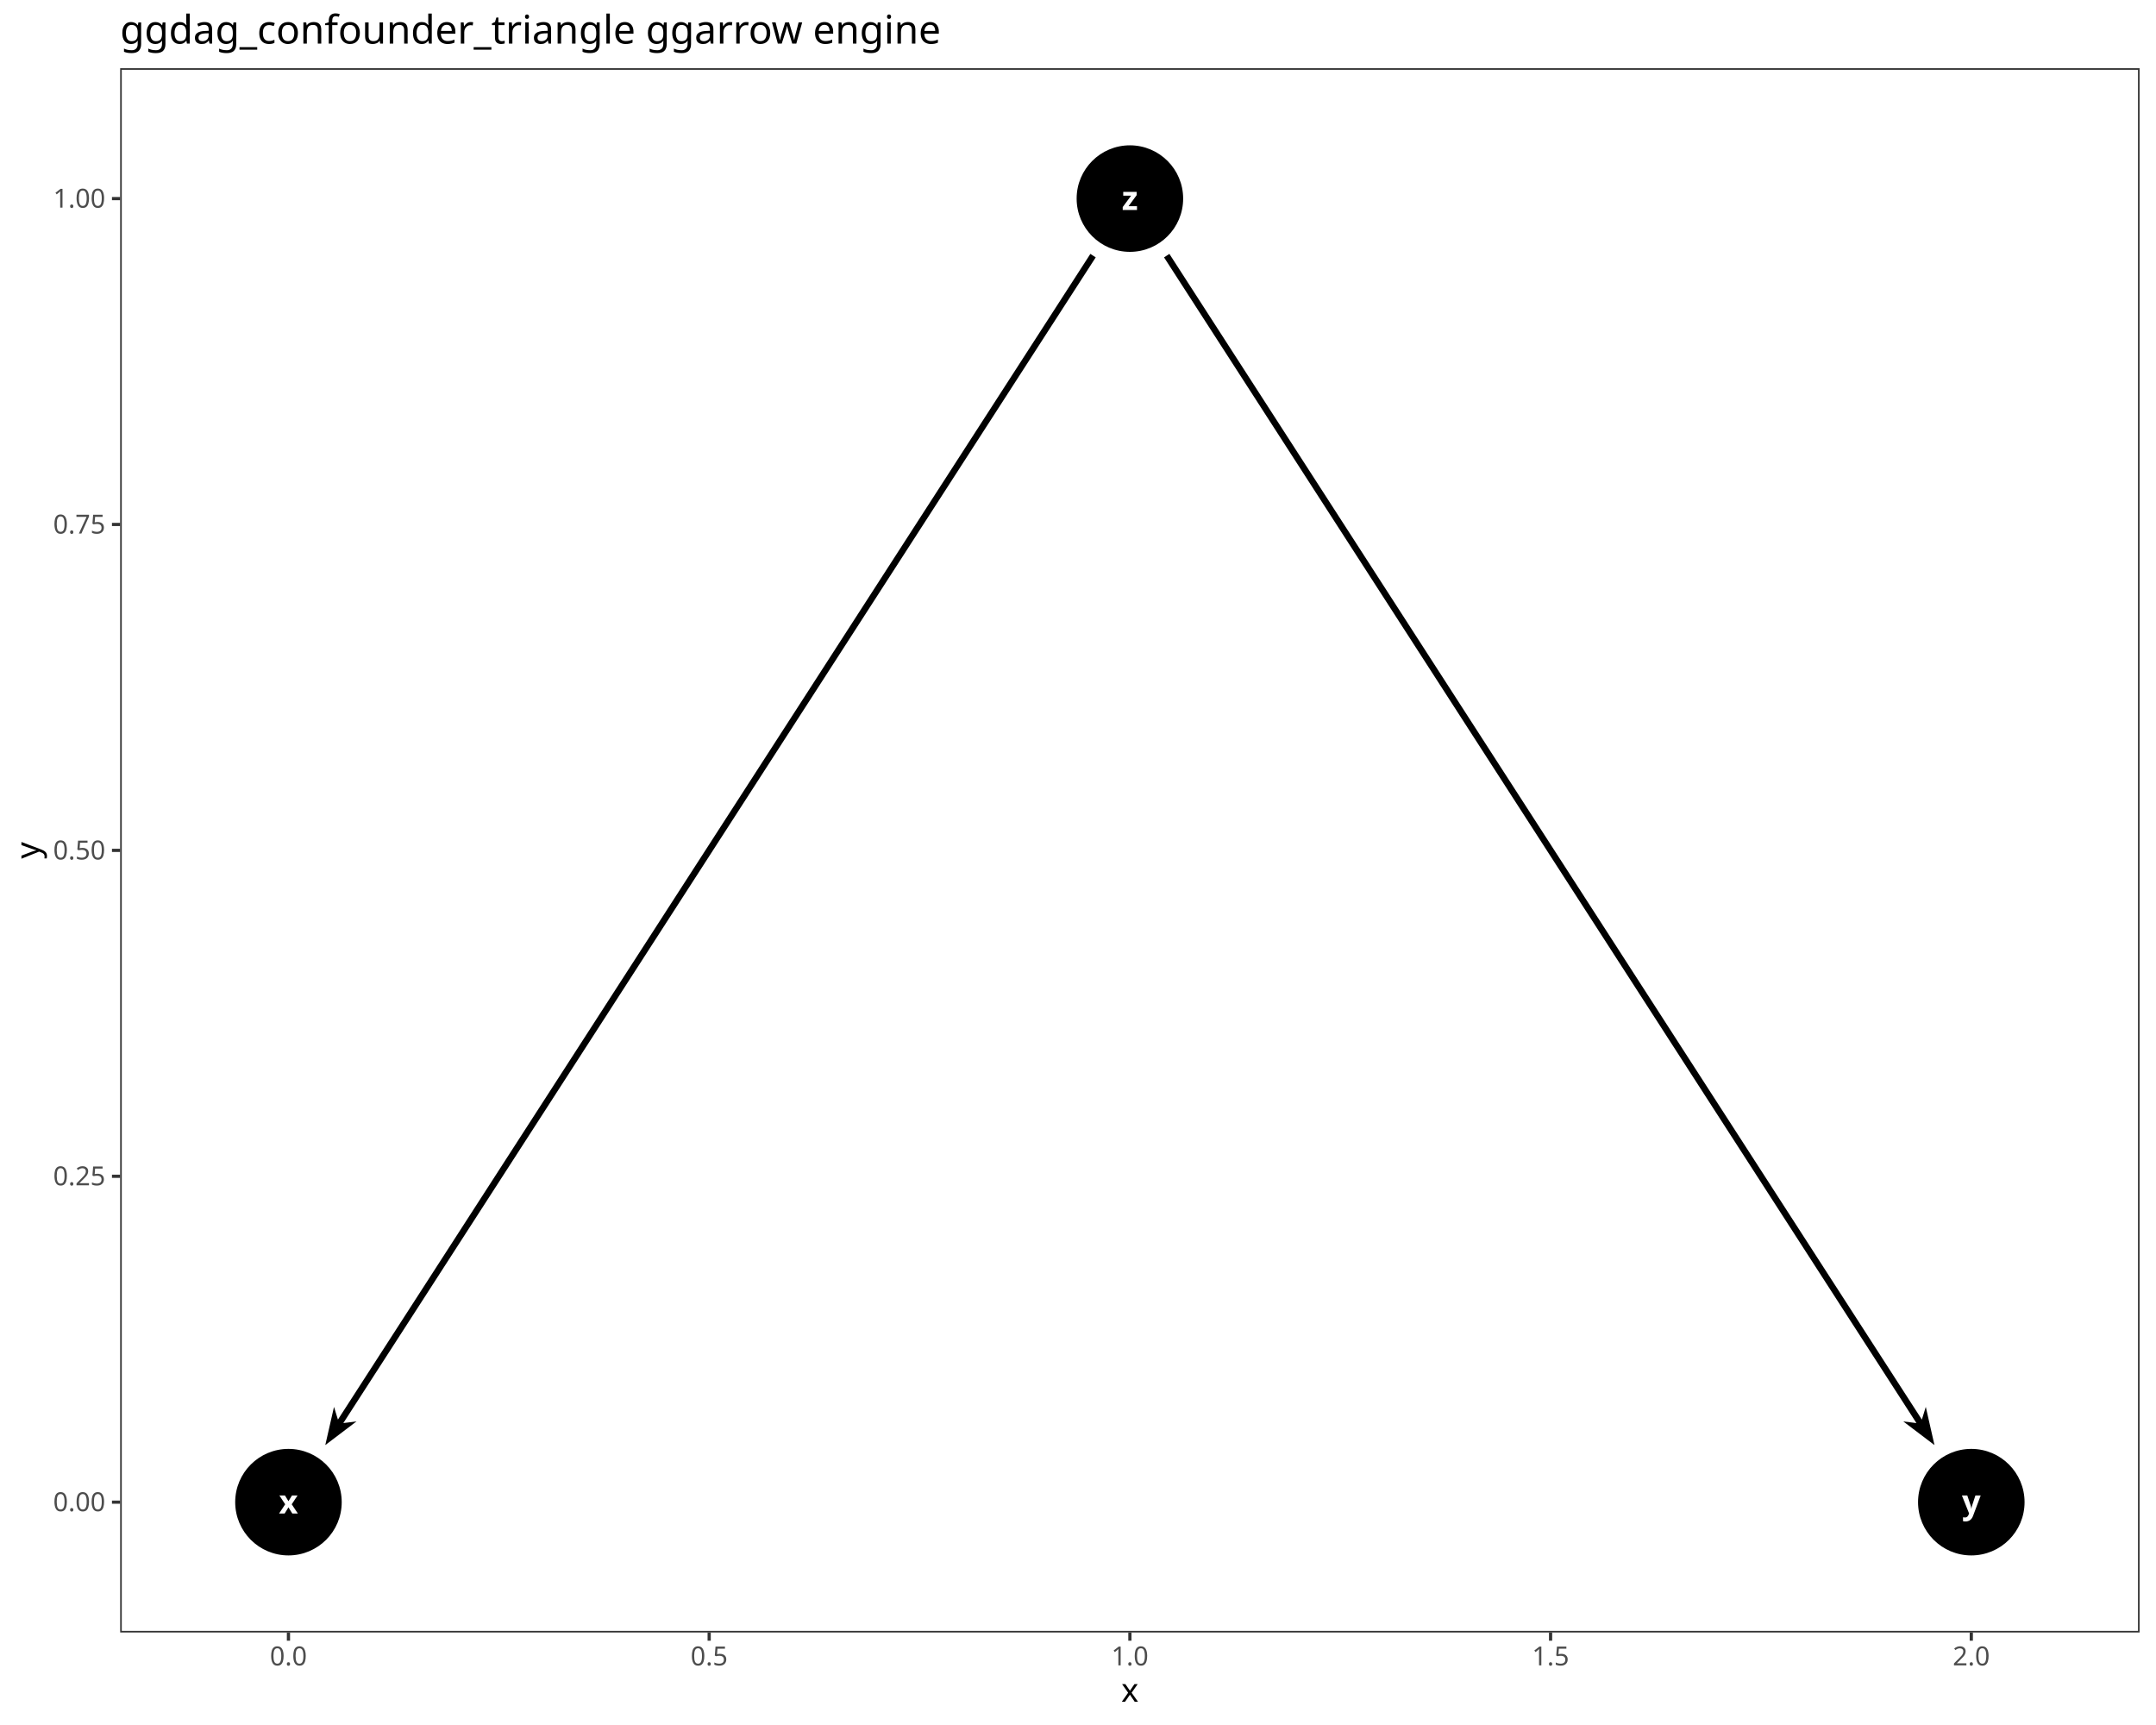
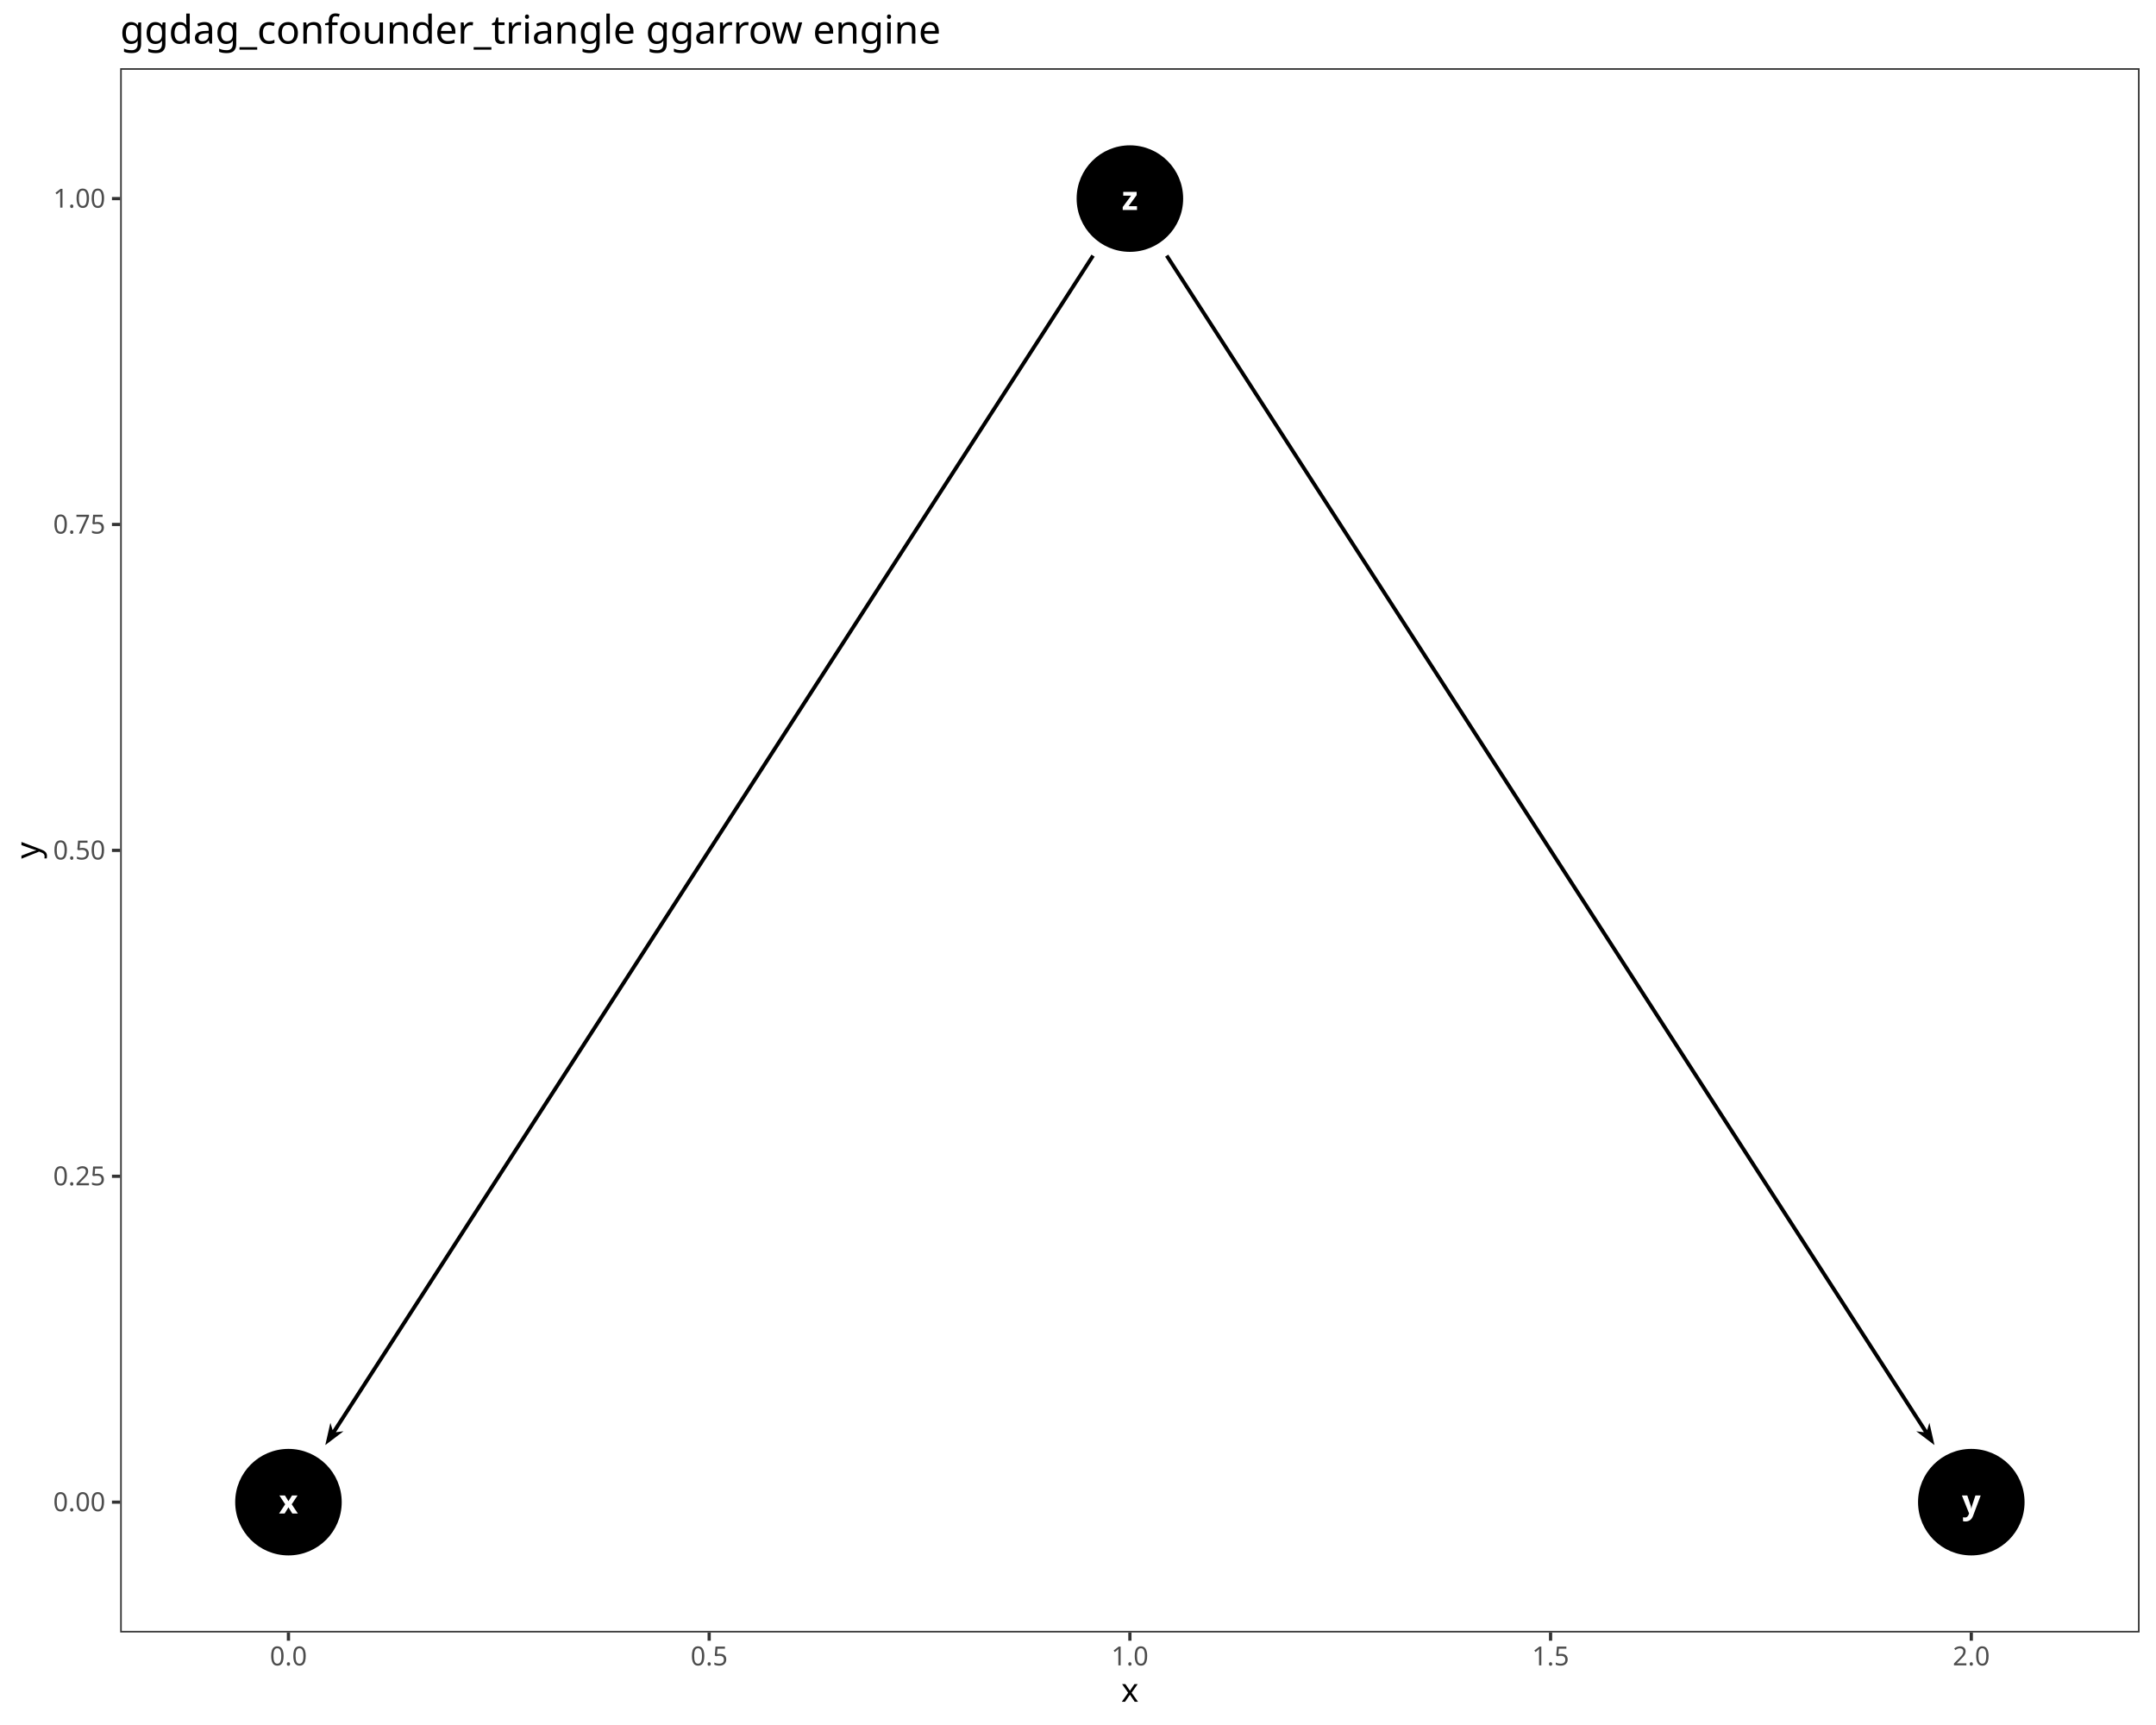
<svg xmlns="http://www.w3.org/2000/svg" class="svglite" data-engine-version="2.0" width="720.00pt" height="576.00pt" viewBox="0 0 720.00 576.00">
  <defs>
    <style type="text/css">
    .svglite line, .svglite polyline, .svglite polygon, .svglite path, .svglite rect, .svglite circle {
      fill: none;
      stroke: #000000;
      stroke-linecap: round;
      stroke-linejoin: round;
      stroke-miterlimit: 10.00;
    }
  </style>
  </defs>
  <rect width="100%" height="100%" style="stroke: none; fill: #FFFFFF;" />
  <defs>
    <clipPath id="cpMC4wMHw3MjAuMDB8MC4wMHw1NzYuMDA=">
      <rect x="0.00" y="0.00" width="720.00" height="576.00" />
    </clipPath>
  </defs>
  <g clip-path="url(#cpMC4wMHw3MjAuMDB8MC4wMHw1NzYuMDA=)">
    <rect x="0.00" y="0.00" width="720.00" height="576.00" style="stroke-width: 1.07; stroke: #FFFFFF; fill: #FFFFFF;" />
  </g>
  <defs>
    <clipPath id="cpNDAuMTN8NzE0LjUyfDIyLjc4fDU0NS4xMQ==">
      <rect x="40.13" y="22.78" width="674.39" height="522.33" />
    </clipPath>
  </defs>
  <g clip-path="url(#cpNDAuMTN8NzE0LjUyfDIyLjc4fDU0NS4xMQ==)">
    <rect x="40.13" y="22.78" width="674.39" height="522.33" style="stroke-width: 1.07; stroke: none; fill: #FFFFFF;" />
    <circle cx="96.33" cy="501.59" r="17.43" style="stroke-width: 0.71; fill: #000000;" />
    <circle cx="658.32" cy="501.59" r="17.43" style="stroke-width: 0.71; fill: #000000;" />
    <circle cx="377.33" cy="66.31" r="17.43" style="stroke-width: 0.71; fill: #000000;" />
-     <path d="M 119.05 474.63 L 114.65 475.19 L 365.92 85.94 L 365.03 85.36 L 364.13 84.78 L 112.85 474.02 L 111.54 469.78 L 108.63 482.53 Z" style="fill-rule: evenodd; fill: #000000; stroke-width: 0.53; stroke: none; stroke-linecap: butt;" />
-     <path d="M 643.12 469.78 L 641.81 474.02 L 390.52 84.78 L 389.63 85.36 L 388.73 85.94 L 640.00 475.19 L 635.60 474.63 L 646.02 482.53 Z" style="fill-rule: evenodd; fill: #000000; stroke-width: 0.53; stroke: none; stroke-linecap: butt;" />
+     <path d="M 114.71 477.92 L 112.17 478.24 L 365.57 85.71 L 365.03 85.36 L 364.49 85.02 L 111.08 477.54 L 110.33 475.09 L 108.63 482.53 Z" style="fill-rule: evenodd; fill: #000000; stroke-width: 0.53; stroke: none; stroke-linecap: butt;" />
+     <path d="M 644.33 475.09 L 643.57 477.54 L 390.16 85.02 L 389.63 85.36 L 389.09 85.71 L 642.48 478.24 L 639.94 477.92 L 646.02 482.53 Z" style="fill-rule: evenodd; fill: #000000; stroke-width: 0.53; stroke: none; stroke-linecap: butt;" />
    <text x="96.33" y="505.38" text-anchor="middle" style="font-size: 11.04px; font-weight: bold; fill: #FFFFFF; font-family: sans;" textLength="5.52px" lengthAdjust="spacingAndGlyphs">x</text>
    <text x="658.32" y="505.38" text-anchor="middle" style="font-size: 11.04px; font-weight: bold; fill: #FFFFFF; font-family: sans;" textLength="5.52px" lengthAdjust="spacingAndGlyphs">y</text>
    <text x="377.33" y="70.11" text-anchor="middle" style="font-size: 11.04px; font-weight: bold; fill: #FFFFFF; font-family: sans;" textLength="5.52px" lengthAdjust="spacingAndGlyphs">z</text>
    <rect x="40.13" y="22.78" width="674.39" height="522.33" style="stroke-width: 1.07; stroke: #333333;" />
  </g>
  <g clip-path="url(#cpMC4wMHw3MjAuMDB8MC4wMHw1NzYuMDA=)">
    <text x="35.20" y="504.61" text-anchor="end" style="font-size: 8.80px; fill: #4D4D4D; font-family: sans;" textLength="17.13px" lengthAdjust="spacingAndGlyphs">0.00</text>
    <text x="35.20" y="395.79" text-anchor="end" style="font-size: 8.80px; fill: #4D4D4D; font-family: sans;" textLength="17.13px" lengthAdjust="spacingAndGlyphs">0.25</text>
    <text x="35.20" y="286.98" text-anchor="end" style="font-size: 8.80px; fill: #4D4D4D; font-family: sans;" textLength="17.13px" lengthAdjust="spacingAndGlyphs">0.50</text>
    <text x="35.20" y="178.16" text-anchor="end" style="font-size: 8.80px; fill: #4D4D4D; font-family: sans;" textLength="17.13px" lengthAdjust="spacingAndGlyphs">0.75</text>
    <text x="35.20" y="69.34" text-anchor="end" style="font-size: 8.80px; fill: #4D4D4D; font-family: sans;" textLength="17.13px" lengthAdjust="spacingAndGlyphs">1.00</text>
    <polyline points="37.39,501.59 40.13,501.59 " style="stroke-width: 1.07; stroke: #333333; stroke-linecap: butt;" />
    <polyline points="37.39,392.77 40.13,392.77 " style="stroke-width: 1.07; stroke: #333333; stroke-linecap: butt;" />
    <polyline points="37.39,283.95 40.13,283.95 " style="stroke-width: 1.07; stroke: #333333; stroke-linecap: butt;" />
    <polyline points="37.39,175.13 40.13,175.13 " style="stroke-width: 1.07; stroke: #333333; stroke-linecap: butt;" />
    <polyline points="37.39,66.31 40.13,66.31 " style="stroke-width: 1.07; stroke: #333333; stroke-linecap: butt;" />
    <polyline points="96.33,547.85 96.33,545.11 " style="stroke-width: 1.07; stroke: #333333; stroke-linecap: butt;" />
    <polyline points="236.83,547.85 236.83,545.11 " style="stroke-width: 1.07; stroke: #333333; stroke-linecap: butt;" />
    <polyline points="377.33,547.85 377.33,545.11 " style="stroke-width: 1.07; stroke: #333333; stroke-linecap: butt;" />
    <polyline points="517.82,547.85 517.82,545.11 " style="stroke-width: 1.07; stroke: #333333; stroke-linecap: butt;" />
    <polyline points="658.32,547.85 658.32,545.11 " style="stroke-width: 1.07; stroke: #333333; stroke-linecap: butt;" />
    <text x="96.33" y="556.10" text-anchor="middle" style="font-size: 8.80px; fill: #4D4D4D; font-family: sans;" textLength="12.23px" lengthAdjust="spacingAndGlyphs">0.0</text>
    <text x="236.83" y="556.10" text-anchor="middle" style="font-size: 8.80px; fill: #4D4D4D; font-family: sans;" textLength="12.23px" lengthAdjust="spacingAndGlyphs">0.5</text>
    <text x="377.33" y="556.10" text-anchor="middle" style="font-size: 8.80px; fill: #4D4D4D; font-family: sans;" textLength="12.23px" lengthAdjust="spacingAndGlyphs">1.0</text>
    <text x="517.82" y="556.10" text-anchor="middle" style="font-size: 8.80px; fill: #4D4D4D; font-family: sans;" textLength="12.23px" lengthAdjust="spacingAndGlyphs">1.5</text>
    <text x="658.32" y="556.10" text-anchor="middle" style="font-size: 8.80px; fill: #4D4D4D; font-family: sans;" textLength="12.23px" lengthAdjust="spacingAndGlyphs">2.0</text>
    <text x="377.33" y="568.24" text-anchor="middle" style="font-size: 11.00px; font-family: sans;" textLength="5.50px" lengthAdjust="spacingAndGlyphs">x</text>
    <text transform="translate(13.05,283.95) rotate(-90)" text-anchor="middle" style="font-size: 11.00px; font-family: sans;" textLength="5.50px" lengthAdjust="spacingAndGlyphs">y</text>
    <text x="40.13" y="14.56" style="font-size: 13.20px; font-family: sans;" textLength="255.41px" lengthAdjust="spacingAndGlyphs">ggdag_confounder_triangle ggarrow engine</text>
  </g>
</svg>
